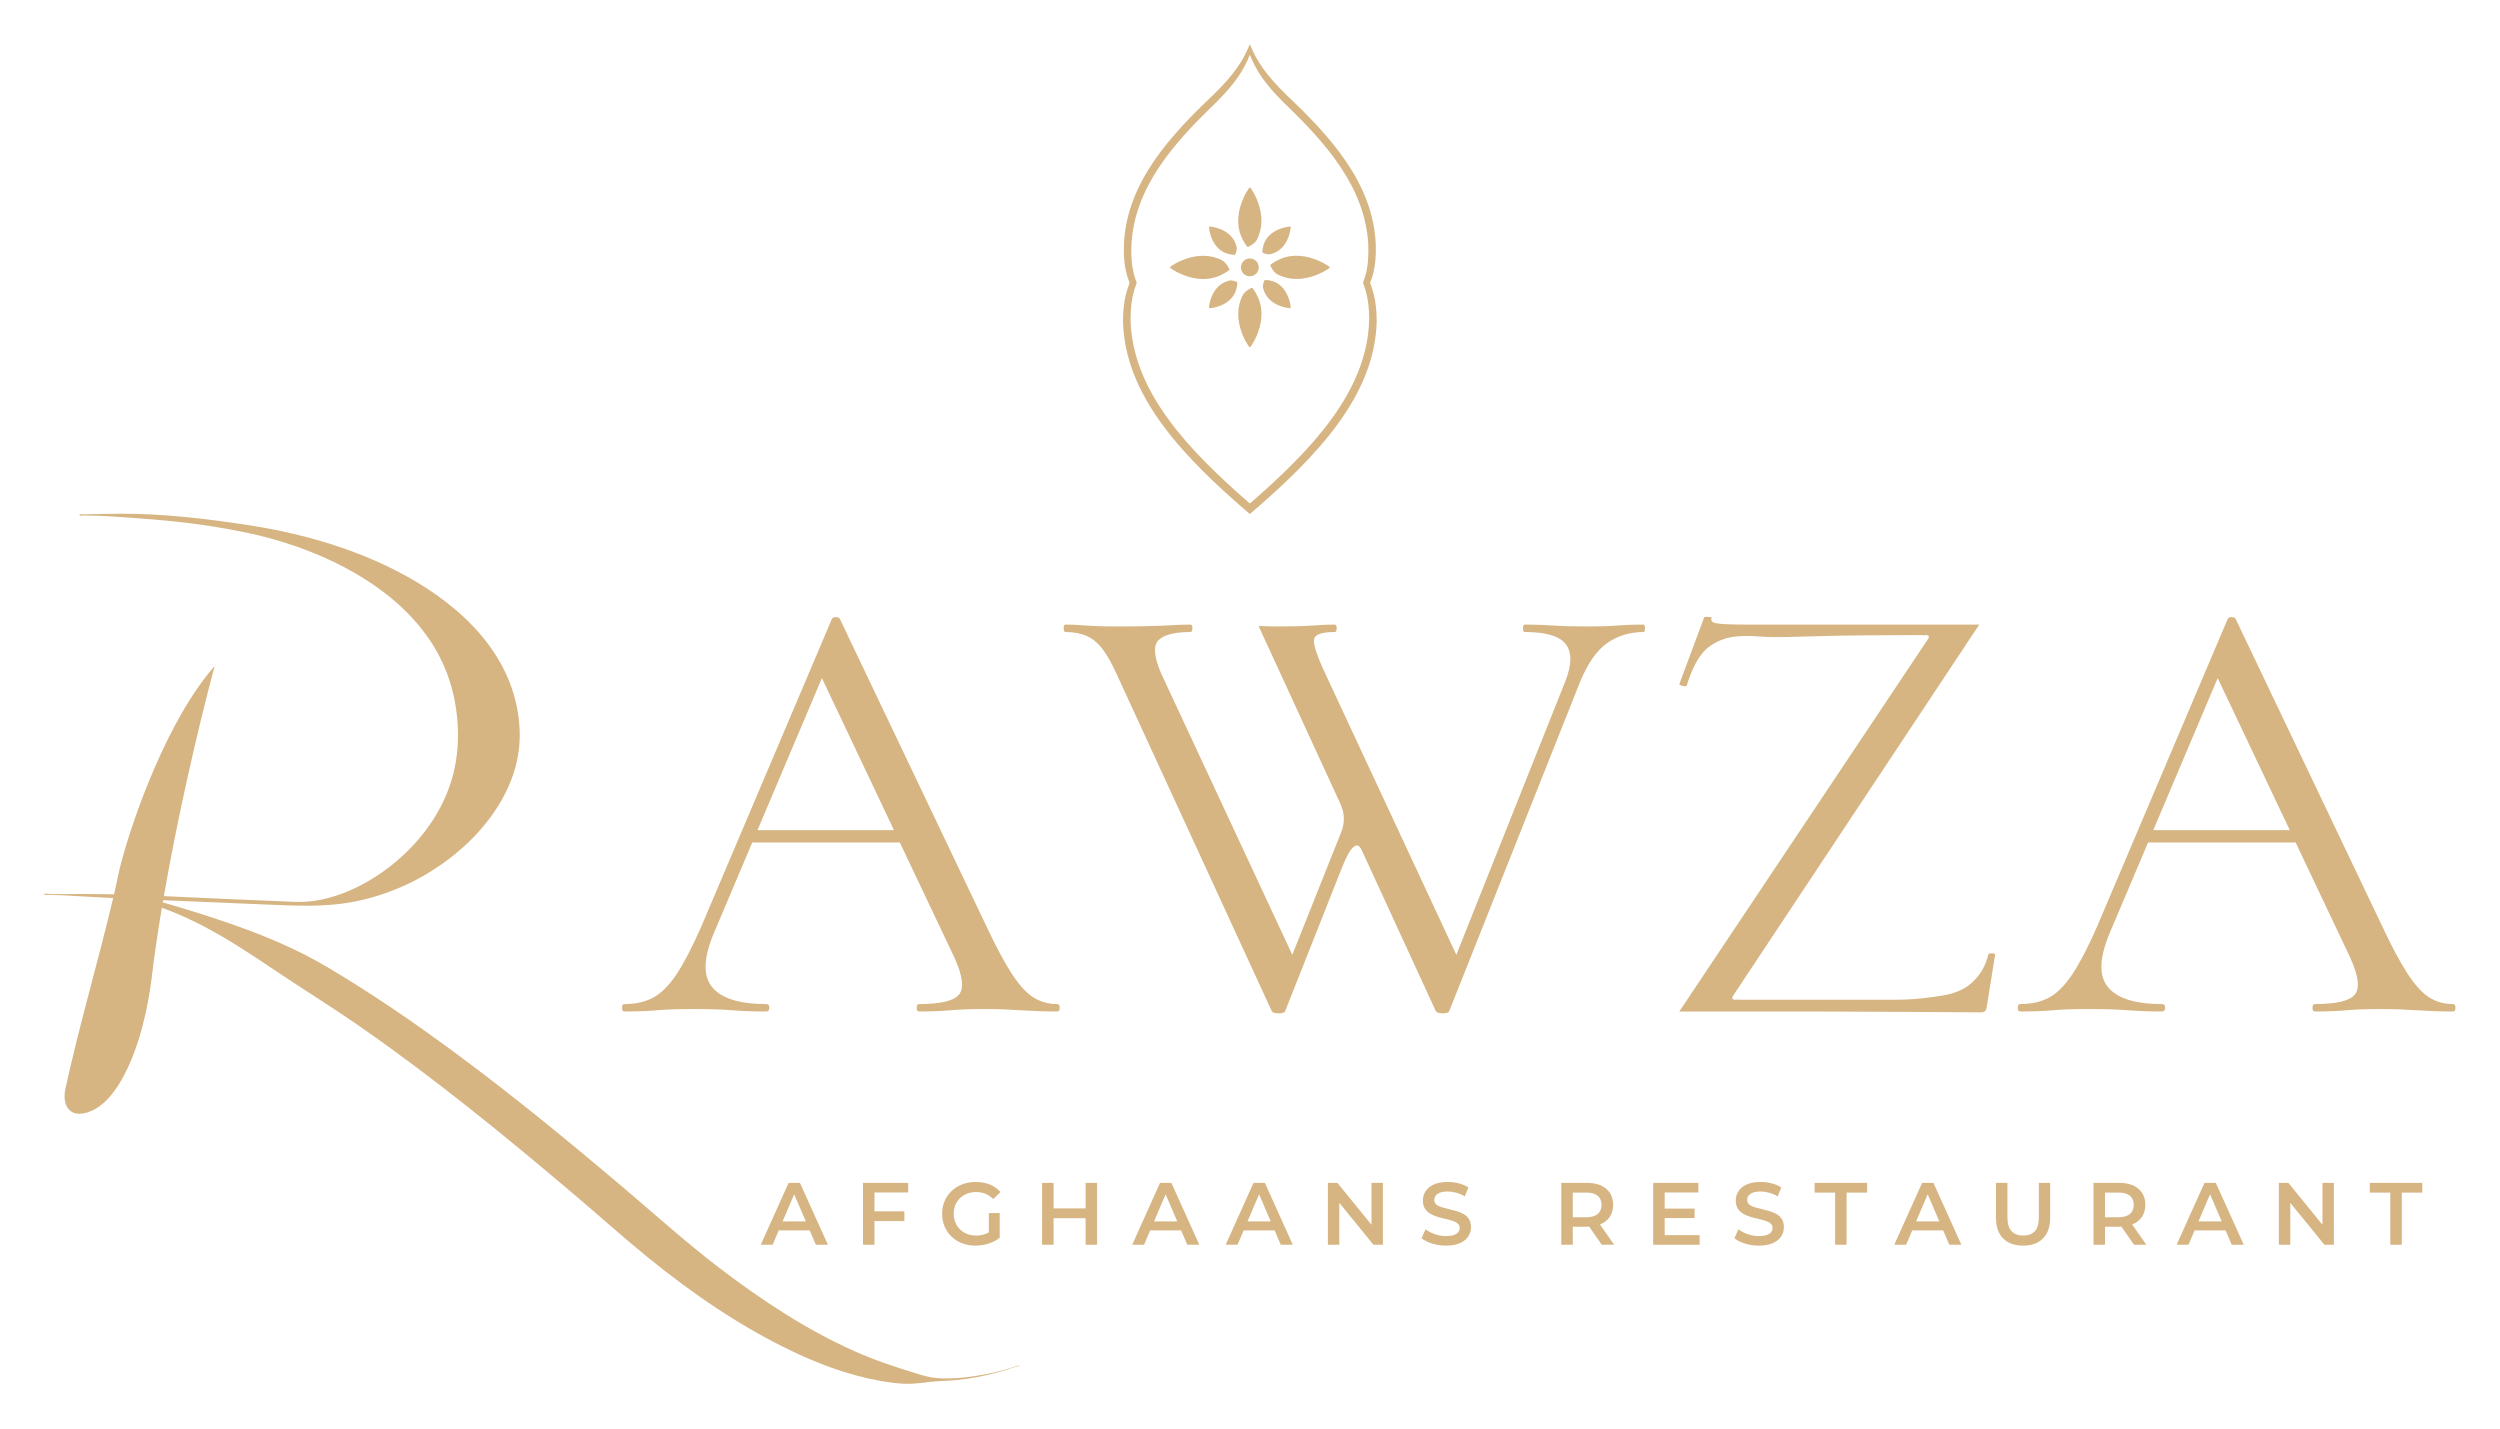
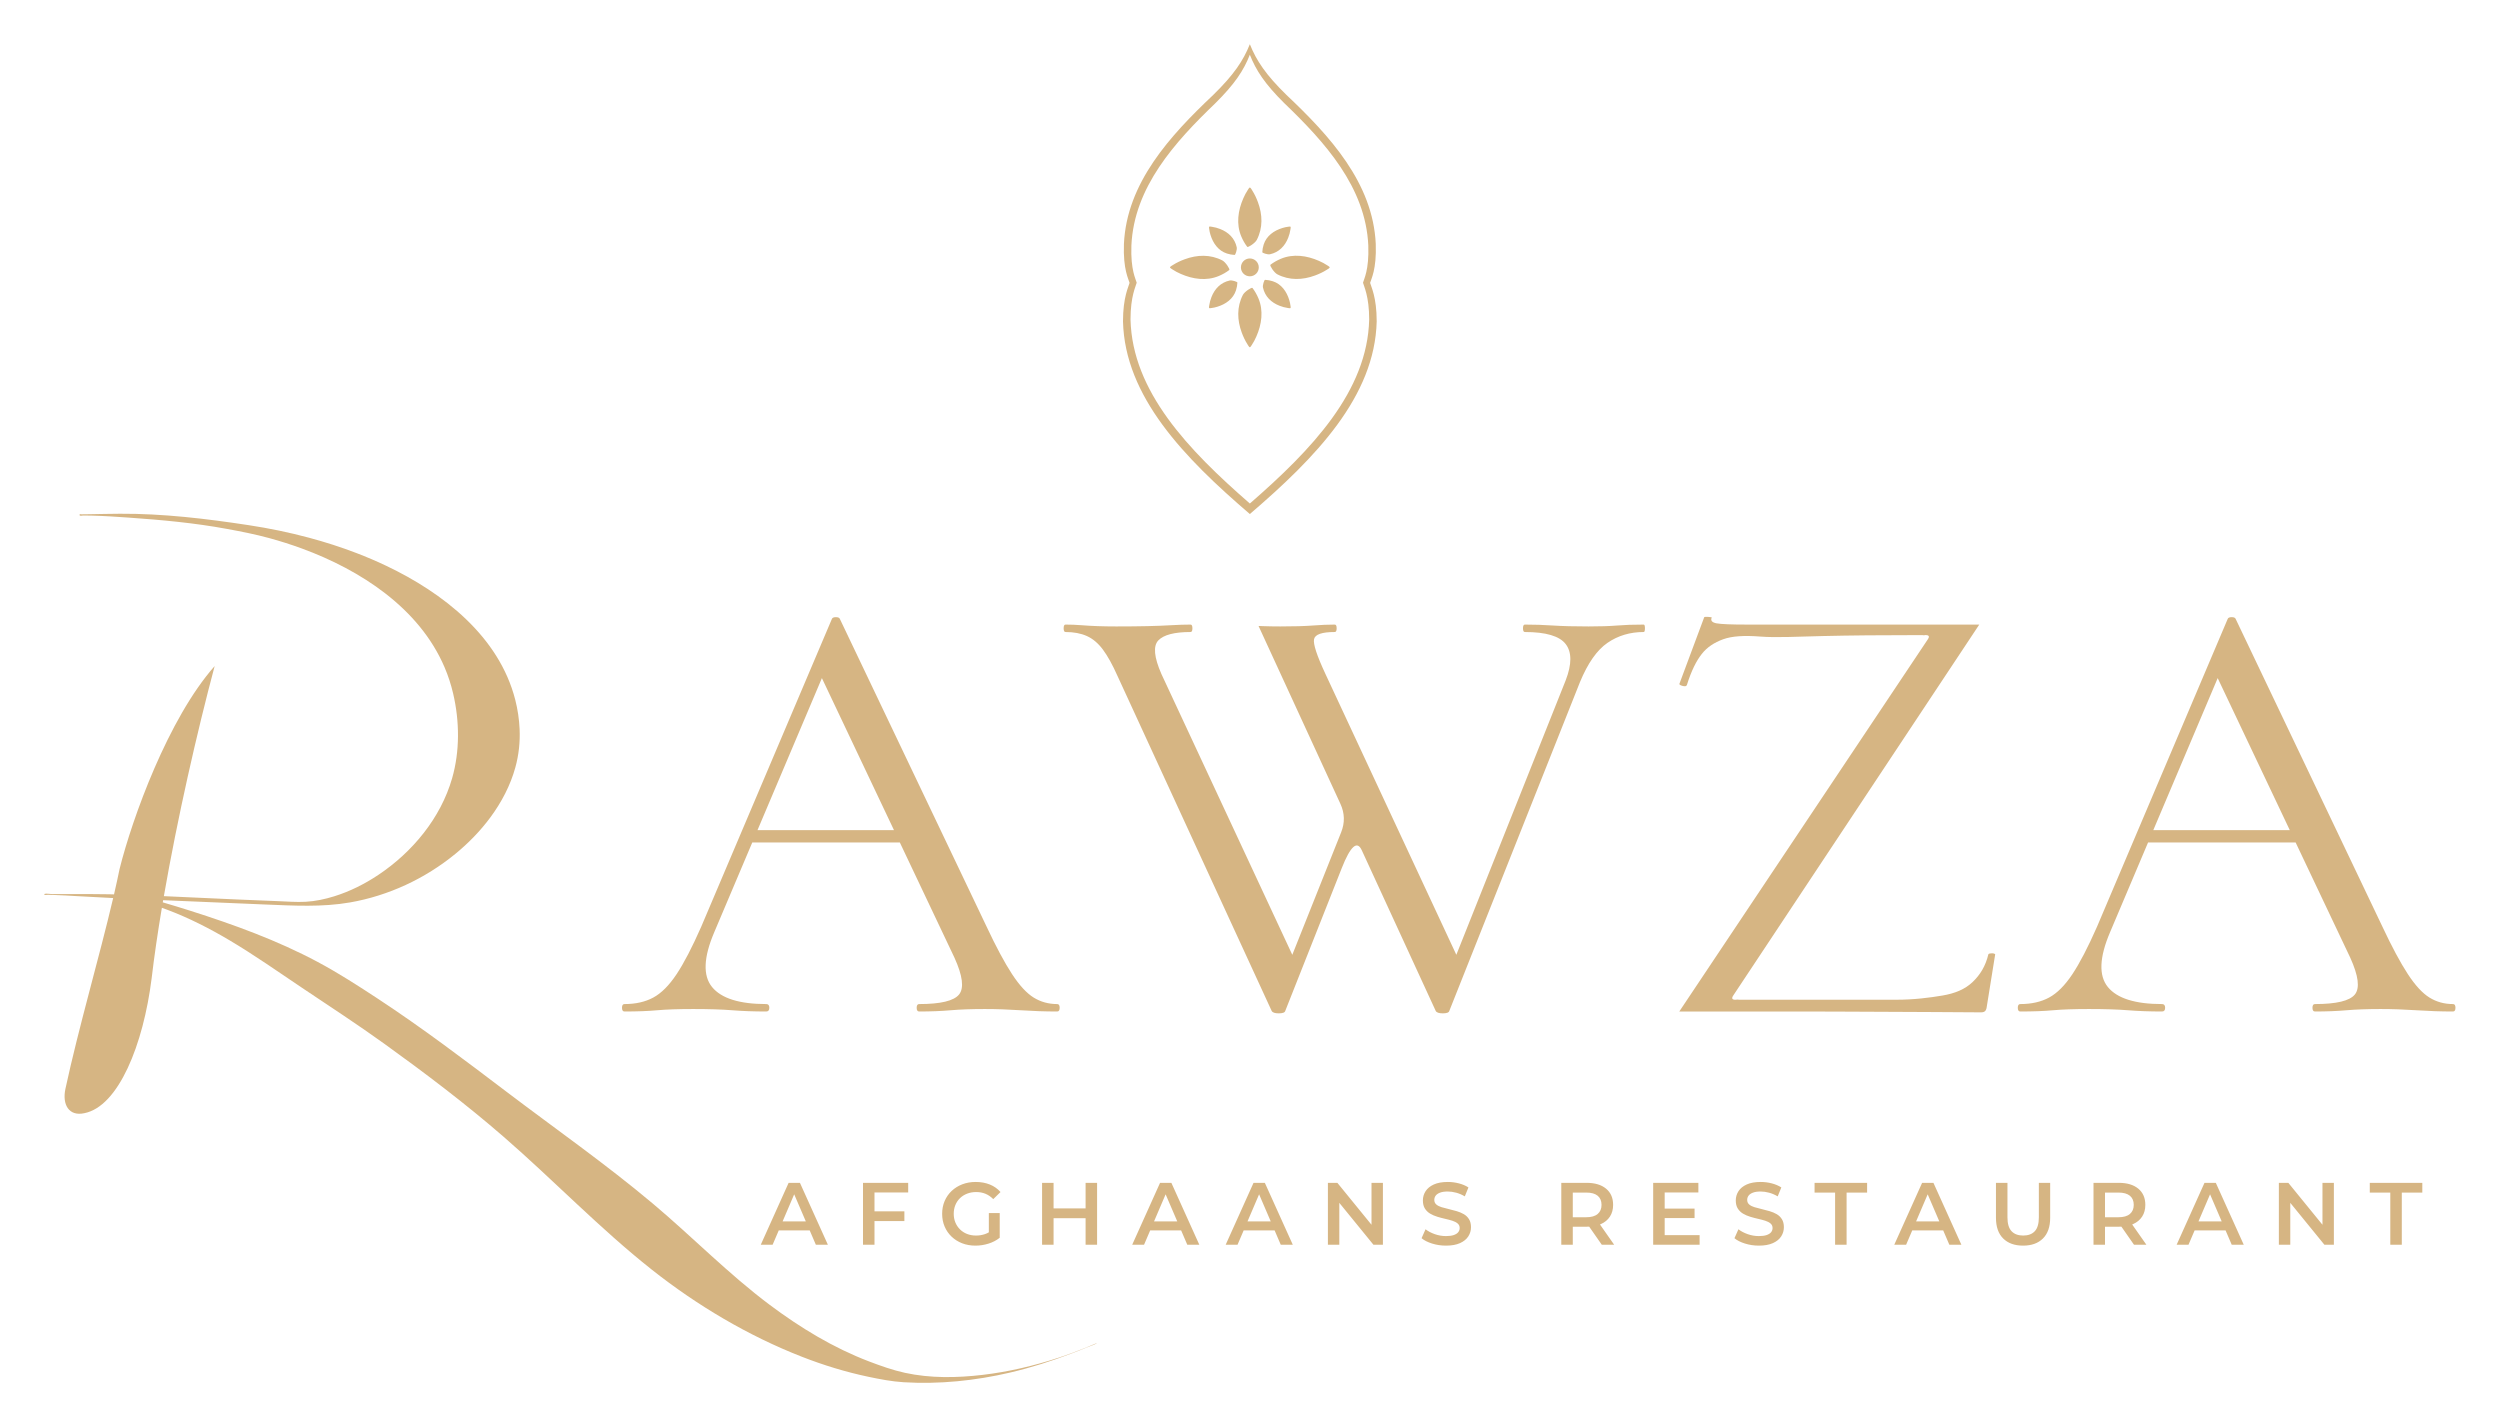
- <svg xmlns="http://www.w3.org/2000/svg" version="1.1" viewBox="0 0 4523 2584" width="1130.75px" height="646px">
+ <svg xmlns="http://www.w3.org/2000/svg" version="1.1" viewBox="0 0 4523 2582" width="1130.75px" height="645.5px">
  <g id="SYMBOL">
    <path id="FRAME" fill="#D6B583" fill-rule="nonzero" d="M2261.22,80c11.9,29.75 28.9,55.25 66.3,91.8c78.2,73.95 156.4,158.95 161.5,269.45c1.7,46.75 -8.5,63.75 -10.2,70.55c1.7,6.8 11.9,25.5 11.9,69.7c-3.4,136 -110.5,246.5 -229.5,348.5c-119,-102 -226.1,-212.5 -229.5,-348.5c0,-44.2 10.2,-62.9 11.9,-69.7c-1.7,-6.8 -11.9,-23.8 -10.2,-70.55c5.1,-110.5 83.3,-195.5 161.5,-269.45c37.4,-36.55 54.4,-62.05 66.3,-91.8zM2323.59,186.73c-35.18,-34.91 -51.18,-59.27 -62.37,-87.69c-11.19,28.42 -27.19,52.77 -62.37,87.69c-73.57,70.64 -147.13,151.83 -151.93,257.38c-1.6,44.66 8,60.89 9.6,67.39c-1.6,6.5 -11.19,24.36 -11.19,66.58c3.2,129.91 103.95,235.46 215.9,332.89c111.95,-97.43 212.7,-202.98 215.9,-332.89c0,-42.22 -9.6,-60.08 -11.19,-66.58c1.6,-6.5 11.19,-22.73 9.6,-67.39c-4.8,-105.55 -78.36,-186.74 -151.93,-257.38z" />
    <path id="ROSETTE" fill="#D6B583" fill-rule="nonzero" d="M2256.51,446.58c-4.41,-5.74 -8.01,-12.2 -10.82,-18.87c-9.47,-22.45 -5.88,-47.13 3.73,-68.94c2.34,-5.3 4.98,-10.56 8.25,-15.36c0.56,-0.82 2.45,-4.17 3.55,-4.17c1.4,0 3.79,4.5 4.47,5.56c4.17,6.55 7.48,13.71 10.17,20.98c8.37,22.64 9.19,46.45 -2.07,68.23c-3.08,5.95 -16.02,14.21 -17.28,12.56zM2283.73,456.18c0.21,-4.69 1.13,-9.4 2.56,-13.87c5.02,-15.64 18.6,-25.15 33.81,-29.79c3.55,-1.08 7.2,-1.97 10.89,-2.36c0.76,-0.08 3.21,-0.56 3.79,0.02c0.75,0.75 0.02,3.96 -0.11,4.91c-0.7,5.11 -2.15,10.15 -4.02,14.95c-5.92,15.19 -16.79,26.41 -32.99,29.97c-4.21,0.93 -14.01,-2.3 -13.94,-3.84zM2298.39,479.04c5.74,-4.41 12.2,-8.01 18.87,-10.82c22.45,-9.47 47.13,-5.88 68.94,3.73c5.3,2.34 10.56,4.98 15.36,8.25c0.82,0.56 4.17,2.45 4.17,3.55c0,1.4 -4.5,3.79 -5.56,4.47c-6.55,4.17 -13.71,7.48 -20.98,10.17c-22.64,8.37 -46.45,9.19 -68.23,-2.07c-5.95,-3.08 -14.21,-16.02 -12.56,-17.28zM2288.79,506.26c4.69,0.21 9.4,1.13 13.87,2.56c15.64,5.02 25.15,18.6 29.79,33.81c1.08,3.55 1.97,7.2 2.36,10.89c0.08,0.76 0.56,3.21 -0.02,3.79c-0.75,0.75 -3.96,0.02 -4.91,-0.11c-5.11,-0.7 -10.15,-2.15 -14.95,-4.02c-15.19,-5.92 -26.41,-16.79 -29.97,-32.99c-0.93,-4.21 2.3,-14.01 3.84,-13.94zM2265.93,520.92c4.41,5.74 8.01,12.2 10.82,18.87c9.47,22.45 5.88,47.13 -3.73,68.94c-2.34,5.3 -4.98,10.56 -8.25,15.36c-0.56,0.82 -2.45,4.17 -3.55,4.17c-1.4,0 -3.79,-4.5 -4.47,-5.56c-4.17,-6.55 -7.48,-13.71 -10.17,-20.98c-8.37,-22.64 -9.19,-46.45 2.07,-68.23c3.08,-5.95 16.02,-14.21 17.28,-12.56zM2238.71,511.32c-0.21,4.69 -1.13,9.4 -2.56,13.87c-5.02,15.64 -18.6,25.15 -33.81,29.79c-3.55,1.08 -7.2,1.97 -10.89,2.36c-0.76,0.08 -3.21,0.56 -3.79,-0.02c-0.75,-0.75 -0.02,-3.96 0.11,-4.91c0.7,-5.11 2.15,-10.15 4.02,-14.95c5.92,-15.19 16.79,-26.41 32.99,-29.97c4.21,-0.93 14.01,2.3 13.94,3.84zM2224.06,488.46c-5.74,4.41 -12.2,8.01 -18.87,10.82c-22.45,9.47 -47.13,5.88 -68.94,-3.73c-5.3,-2.34 -10.56,-4.98 -15.36,-8.25c-0.82,-0.56 -4.17,-2.45 -4.17,-3.55c0,-1.4 4.5,-3.79 5.56,-4.47c6.55,-4.17 13.71,-7.48 20.98,-10.17c22.64,-8.37 46.45,-9.19 68.23,2.07c5.95,3.08 14.21,16.02 12.56,17.28zM2233.65,461.24c-4.69,-0.21 -9.4,-1.13 -13.87,-2.56c-15.64,-5.02 -25.15,-18.6 -29.79,-33.81c-1.08,-3.55 -1.97,-7.2 -2.36,-10.89c-0.08,-0.76 -0.56,-3.21 0.02,-3.79c0.75,-0.75 3.96,-0.02 4.91,0.11c5.11,0.7 10.15,2.15 14.95,4.02c15.19,5.92 26.41,16.79 29.97,32.99c0.93,4.21 -2.3,14.01 -3.84,13.94zM2245.07,483.75c0,-8.92 7.23,-16.15 16.15,-16.15c8.92,0 16.15,7.23 16.15,16.15c0,8.92 -7.23,16.15 -16.15,16.15c-8.92,0 -16.15,-7.23 -16.15,-16.15z" />
  </g>
  <g id="WORDMARK">
-     <path id="LETTER_R" fill="#D6B583" fill-rule="nonzero" d="M150.63,932.61c-2.1,0 -4.55,1.17 -6.3,0.02c-0.58,-0.39 -0.58,-1.71 0,-2.1c0.87,-0.59 2.1,-0.02 3.15,-0.03c4.21,-0.04 8.41,-0.1 12.62,-0.16c18.95,-0.29 37.89,-0.78 56.84,-0.88c78.2,-0.42 155.82,8.92 232.98,20.66c36.78,5.6 73.29,13.09 109.23,22.74c29.02,7.79 57.67,16.97 85.72,27.72c18.25,6.99 36.24,14.65 53.88,23.05c102.49,48.75 204.21,127.56 233.49,242.6c4.38,17.2 7,34.86 7.82,52.59c1.08,23.5 -1.42,46.89 -7.67,69.58c-9,32.67 -25.04,63.11 -45.12,90.3c-18.27,24.73 -39.94,46.91 -63.73,66.36c-54.54,44.61 -120.62,75.44 -190.08,87.59c-50.7,8.87 -101.94,5.85 -153.07,3.8c-60.92,-2.44 -121.82,-5.17 -182.74,-7.72c-0.82,-0.03 -1.64,-0.07 -2.47,-0.1c-0.22,1.3 -0.45,2.6 -0.67,3.89c14.78,4.31 29.53,8.68 44.24,13.22c72.28,22.31 144.65,46.88 212.19,81.28c29.56,15.05 57.92,32.44 86.04,49.98c44.73,27.91 88.46,57.38 131.45,87.89c123.32,87.52 240.65,183.23 356,280.91c58.74,49.74 115.82,101.38 177.03,148.11c76.01,58.03 156.78,111.45 244.29,150.58c36.53,16.34 74.25,28.84 112.47,40.53c12.34,3.77 25.86,7.55 38.79,8.38c29.05,1.86 59.68,-1.98 88.15,-7.5c13.04,-2.52 25.95,-5.7 38.67,-9.51c4.9,-1.47 9.76,-3.03 14.6,-4.69c0.97,-0.33 1.93,-0.67 2.9,-1.01c0.98,-0.35 3.99,-0.92 3.11,-0.36c-2.32,1.47 -6.09,2.16 -8.69,3.05c-7.75,2.65 -15.56,5.12 -23.42,7.4c-26.6,7.72 -53.86,13.23 -81.43,16.03c-11.29,1.15 -22.57,1.31 -33.88,2.07c-20.18,1.35 -39.65,5.45 -60.04,4.64c-23.15,-0.92 -46.41,-5.09 -68.95,-10.28c-46.26,-10.65 -90.9,-27.69 -133.72,-48.04c-93.92,-44.63 -181.73,-104.79 -262.26,-170.33c-45.21,-36.8 -88.65,-75.88 -133.11,-113.59c-124.7,-105.75 -251.62,-209.41 -385.88,-302.87c-42.32,-29.46 -85.94,-56.79 -128.97,-85.17c-41.46,-27.35 -82.27,-55.77 -125.28,-80.67c-31.7,-18.35 -64.57,-34.74 -98.89,-47.6c-2.35,-0.88 -4.71,-1.74 -7.08,-2.58c-7.5,44.75 -13.83,87.82 -18.51,127.6c-15,120 -60,232 -122,244c-28,6 -40,-16 -34,-44c23.97,-111.31 61.14,-237.28 86.4,-345.27c-21.52,-1.01 -43.04,-2.13 -64.56,-3.43c-13.64,-0.83 -27.29,-1.59 -40.94,-2.09c-4.2,-0.15 -8.4,-0.28 -12.61,-0.38c-2.1,-0.05 -4.4,0.76 -6.3,-0.13c-0.42,-0.2 -0.4,-1.22 0.03,-1.4c2.87,-1.22 9.44,0.13 12.61,0.15c8.41,0.07 16.82,0.09 25.24,0.09c26.3,-0.02 52.59,-0.27 78.89,0.33c3.07,0.07 6.13,0.14 9.2,0.22c3.65,-15.8 7.03,-31.2 10.06,-46.09c23,-92 88,-272 172,-367c-32.09,120.35 -67.38,275.28 -91.89,416.29c44.61,1.93 89.22,4.2 133.81,6.08c24.15,1.02 48.3,2.02 72.46,2.95c16.66,0.64 33.53,2.07 50.19,1.15c17.57,-0.96 35,-4.69 51.77,-9.91c28.28,-8.81 55.06,-22.25 79.67,-38.66c61.72,-41.16 112.87,-102.81 133.58,-174.79c14.18,-49.3 13.55,-103.42 1.93,-153.18c-3.84,-16.47 -9.1,-32.61 -15.77,-48.16c-45.97,-107.1 -152.08,-175.51 -257.76,-214.37c-19.52,-7.18 -39.37,-13.47 -59.43,-18.95c-25.28,-6.91 -50.8,-11.88 -76.55,-16.62c-58.97,-10.87 -118.12,-16.24 -177.87,-20.43c-22,-1.54 -44.02,-3.04 -66.07,-3.57c-5.25,-0.13 -10.51,-0.2 -15.76,-0.22z" />
+     <path id="LETTER_R" fill="#D6B583" fill-rule="nonzero" d="M150.63,932.61c-2.1,0 -4.55,1.17 -6.3,0.02c-0.58,-0.39 -0.58,-1.71 0,-2.1c0.87,-0.59 2.1,-0.02 3.15,-0.03c4.21,-0.04 8.41,-0.1 12.62,-0.16c18.95,-0.29 37.89,-0.78 56.84,-0.88c78.2,-0.42 155.82,8.92 232.98,20.66c36.78,5.6 73.29,13.09 109.23,22.74c29.02,7.79 57.67,16.97 85.72,27.72c18.25,6.99 36.24,14.65 53.88,23.05c102.49,48.75 204.21,127.56 233.49,242.6c4.38,17.2 7,34.86 7.82,52.59c1.08,23.5 -1.42,46.89 -7.67,69.58c-9,32.67 -25.04,63.11 -45.12,90.3c-18.27,24.73 -39.94,46.91 -63.73,66.36c-54.54,44.61 -120.62,75.44 -190.08,87.59c-50.7,8.87 -101.94,5.85 -153.07,3.8c-60.92,-2.44 -121.82,-5.17 -182.74,-7.72c-0.82,-0.03 -1.64,-0.07 -2.47,-0.1c-0.22,1.31 -0.45,2.61 -0.67,3.91c16.59,4.89 33.13,9.91 49.61,15.15c78.87,25.12 157.56,53.61 230.7,92.7c37.46,20.02 73.34,43.18 108.82,66.49c80.2,52.68 156.49,110.49 232.9,168.44c88.51,67.13 179.68,130.87 264.76,202.41c71.46,60.08 136.56,127.12 211.47,183.15c55.23,41.31 114.78,77.54 179.4,102.18c21.05,8.02 43,15.85 65.04,20.65c46.07,10.03 93.91,9.19 140.5,3.72c47.11,-5.53 93.52,-16.49 138.52,-31.41c15.74,-5.22 31.27,-10.98 46.63,-17.21c5.12,-2.08 10.22,-4.2 15.31,-6.36c1.02,-0.43 2.03,-0.87 3.05,-1.3c1.02,-0.44 4.16,-1.5 3.2,-0.94c-4.64,2.7 -10.3,4.41 -15.27,6.46c-10.22,4.22 -20.52,8.22 -30.85,12.15c-36.19,13.78 -73.16,25.57 -110.87,34.43c-62.6,14.71 -128.4,21.44 -192.7,17.48c-21.38,-1.32 -42.83,-5.47 -63.75,-9.88c-41.15,-8.68 -81.47,-21.07 -120.62,-36.38c-96.96,-37.91 -189.22,-92.69 -270.84,-157.19c-94.37,-74.57 -177.74,-161.95 -268.47,-240.71c-68.68,-59.62 -141.56,-114.75 -215.32,-167.9c-48.79,-35.16 -99.09,-67.86 -149.02,-101.34c-43.65,-29.27 -86.65,-59.58 -131.88,-86.4c-35.92,-21.29 -73.24,-40.32 -112.36,-55.03c-3.19,-1.2 -6.4,-2.37 -9.62,-3.5c-7.51,44.76 -13.83,87.84 -18.51,127.63c-15,120 -60,232 -122,244c-28,6 -40,-16 -34,-44c23.97,-111.31 61.14,-237.28 86.4,-345.27c-21.52,-1.01 -43.04,-2.13 -64.56,-3.43c-13.64,-0.83 -27.29,-1.59 -40.94,-2.09c-4.2,-0.15 -8.4,-0.28 -12.61,-0.38c-2.1,-0.05 -4.4,0.76 -6.3,-0.13c-0.42,-0.2 -0.4,-1.22 0.03,-1.4c2.87,-1.22 9.44,0.13 12.61,0.15c8.41,0.07 16.82,0.09 25.24,0.09c26.3,-0.02 52.59,-0.27 78.89,0.33c3.07,0.07 6.13,0.14 9.2,0.22c3.65,-15.8 7.03,-31.2 10.06,-46.09c23,-92 88,-272 172,-367c-32.09,120.35 -67.38,275.28 -91.89,416.29c44.61,1.93 89.22,4.2 133.81,6.08c24.15,1.02 48.3,2.02 72.46,2.95c16.66,0.64 33.53,2.07 50.19,1.15c17.57,-0.96 35,-4.69 51.77,-9.91c28.28,-8.81 55.06,-22.25 79.67,-38.66c61.72,-41.16 112.87,-102.81 133.58,-174.79c14.18,-49.3 13.55,-103.42 1.93,-153.18c-3.84,-16.47 -9.1,-32.61 -15.77,-48.16c-45.97,-107.1 -152.08,-175.51 -257.76,-214.37c-19.52,-7.18 -39.37,-13.47 -59.43,-18.95c-25.28,-6.91 -50.8,-11.88 -76.55,-16.62c-58.97,-10.87 -118.12,-16.24 -177.87,-20.43c-22,-1.54 -44.02,-3.04 -66.07,-3.57c-5.25,-0.13 -10.51,-0.2 -15.76,-0.22z" />
    <path id="LETTER_A_1" fill="#D6B583" fill-rule="nonzero" d="M1627.99,1524.24h-267l-68.79,162.4c-19.41,45.55 -20.72,78.59 -3.92,99.12c16.8,20.53 49.47,30.8 98,30.8c3.73,0 5.6,2.24 5.6,6.72c0,4.48 -1.87,6.72 -5.6,6.72c-22.4,0 -42.93,-0.75 -61.6,-2.24c-18.67,-1.49 -42.19,-2.24 -70.56,-2.24c-26.88,0 -48.53,0.75 -64.96,2.24c-16.43,1.49 -36.21,2.24 -59.36,2.24c-2.99,0 -4.48,-2.24 -4.48,-6.72c0,-4.48 1.49,-6.72 4.48,-6.72c20.16,0 37.52,-3.92 52.08,-11.76c14.56,-7.84 28.56,-21.84 42,-42c13.44,-20.16 28.37,-48.91 44.8,-86.24l236.32,-556.64c0.75,-2.24 3.17,-3.36 7.28,-3.36c4.11,0 6.53,1.12 7.28,3.36l265.44,556.64c17.17,36.59 32.48,65.15 45.92,85.68c13.44,20.53 26.51,34.72 39.2,42.56c12.69,7.84 26.88,11.76 42.56,11.76c2.99,0 4.48,2.24 4.48,6.72c0,4.48 -1.49,6.72 -4.48,6.72c-21.65,0 -43.68,-0.75 -66.08,-2.24c-22.4,-1.49 -44.05,-2.24 -64.96,-2.24c-23.89,0 -44.43,0.75 -61.6,2.24c-17.17,1.49 -36.21,2.24 -57.12,2.24c-2.99,0 -4.48,-2.24 -4.48,-6.72c0,-4.48 1.49,-6.72 4.48,-6.72c38.83,0 62.91,-5.79 72.24,-17.36c9.33,-11.57 6.53,-33.79 -8.4,-66.64zM1370.48,1501.84h246.89l-130.4,-275.02z" />
    <path id="LETTER_W" fill="#D6B583" fill-rule="nonzero" d="M2427.58,1570.43l-102.27,258.45c-0.75,2.99 -4.67,4.48 -11.76,4.48c-7.09,0 -11.39,-1.49 -12.88,-4.48l-278.88,-605.92c-8.96,-20.16 -17.73,-36.03 -26.32,-47.6c-8.59,-11.57 -18.29,-19.79 -29.12,-24.64c-10.83,-4.85 -23.71,-7.28 -38.64,-7.28c-2.24,0 -3.36,-2.24 -3.36,-6.72c0,-4.48 1.12,-6.72 3.36,-6.72c9.71,0 19.23,0.37 28.56,1.12c9.33,0.75 19.23,1.31 29.68,1.68c10.45,0.37 21.65,0.56 33.6,0.56c21.65,0 40.51,-0.19 56.56,-0.56c16.05,-0.37 30.43,-0.93 43.12,-1.68c12.69,-0.75 24.27,-1.12 34.72,-1.12c2.24,0 3.36,2.24 3.36,6.72c0,4.48 -1.12,6.72 -3.36,6.72c-29.12,0 -48.53,5.04 -58.24,15.12c-9.71,10.08 -7.84,30.43 5.6,61.04l236.71,507.84l88.4,-221.67c6.91,-17.34 6.47,-34.49 -1.34,-51.44l-106.49,-231.36c-1.14,-2.55 -2.29,-5.04 -3.43,-7.46l-38.21,-83.02c2.47,0.12 4.96,0.22 7.48,0.31c10.08,0.37 20.72,0.56 31.92,0.56c24.64,0 44.24,-0.56 58.8,-1.68c14.56,-1.12 27.81,-1.68 39.76,-1.68c2.24,0 3.36,2.24 3.36,6.72c0,4.48 -1.12,6.72 -3.36,6.72c-23.15,0 -35.65,4.29 -37.52,12.88c-1.87,8.59 5.04,29.68 20.72,63.28l236.69,507.81l197.87,-496.61c11.2,-29.12 11.2,-50.96 0,-65.52c-11.2,-14.56 -35.84,-21.84 -73.92,-21.84c-2.24,0 -3.36,-2.24 -3.36,-6.72c0,-4.48 1.12,-6.72 3.36,-6.72c17.17,0 34.16,0.56 50.96,1.68c16.8,1.12 38.27,1.68 64.4,1.68c20.91,0 38.08,-0.56 51.52,-1.68c13.44,-1.12 29.49,-1.68 48.16,-1.68c1.49,0 2.24,2.24 2.24,6.72c0,4.48 -0.75,6.72 -2.24,6.72c-24.64,0 -46.48,6.53 -65.52,19.6c-19.04,13.07 -35.65,36.77 -49.84,71.12l-236.32,594.72c-0.75,2.99 -4.67,4.48 -11.76,4.48c-7.09,0 -11.39,-1.49 -12.88,-4.48l-133.8,-290.71c-8.36,-18.17 -20.39,-7.42 -36.09,32.26z" />
    <path id="LETTER_Z" fill="#D6B583" fill-rule="nonzero" d="M3481.6,1149.48c-1.5,-0.3 -3.6,-0.44 -6.29,-0.44c-70.93,0 -129.92,0.56 -176.96,1.68c-47.04,1.12 -84.93,3.19 -113.68,0.95c-28.75,-2.24 -51.15,-0.95 -67.2,4.91c-16.05,5.86 -28.93,14.24 -38.64,26.6c-9.71,12.36 -18.67,29.85 -26.88,56c-0.75,2.38 -3.36,2.99 -7.84,1.79c-3.84,-1.03 -5.76,-2.19 -5.76,-3.49c0,-0.22 0.05,-0.44 0.16,-0.66l44.8,-120.25c0.75,-0.6 3.36,-0.75 7.84,-0.45c4.48,0.3 6.35,0.75 5.6,1.34c-2.24,5.38 0.75,8.81 8.96,10.3c8.21,1.49 26.51,2.24 54.88,2.24c44.8,0 99.68,0 164.64,0c47.63,0 104.09,0 169.38,0h86.28l-445.21,671.26c-3.32,5 -1.97,7.5 4.03,7.5h2l0.32,-0.48c1.5,0.29 3.58,0.44 6.25,0.44c61.23,0 116.11,0 164.64,0c48.53,0 87.73,0 117.6,0c32.85,0 60.67,-3.74 83.44,-7.54c22.77,-3.8 41.07,-11.29 54.88,-24.49c13.81,-13.2 23.33,-28.62 28.56,-50.32c0.75,-1.08 2.99,-1.68 6.72,-1.68c3.73,0 5.6,1.68 5.6,1.68l-15.68,97.54c0,0 -0.75,3.17 -2.24,4.95c-1.49,1.78 -4.11,2.67 -7.84,2.67c-55.25,-0.51 -113.68,-0.59 -175.28,-0.96c-61.6,-0.37 -123.2,-0.56 -184.8,-0.56c-32.88,0 -64.97,0 -96.26,0h-89.26v-0.29l449.58,-673.23c3.33,-4.99 2,-7.48 -4,-7.48h-2.01z" />
    <path id="LETTER_A_2" fill="#D6B583" fill-rule="nonzero" d="M4153.27,1524.24h-267l-68.79,162.4c-19.41,45.55 -20.72,78.59 -3.92,99.12c16.8,20.53 49.47,30.8 98,30.8c3.73,0 5.6,2.24 5.6,6.72c0,4.48 -1.87,6.72 -5.6,6.72c-22.4,0 -42.93,-0.75 -61.6,-2.24c-18.67,-1.49 -42.19,-2.24 -70.56,-2.24c-26.88,0 -48.53,0.75 -64.96,2.24c-16.43,1.49 -36.21,2.24 -59.36,2.24c-2.99,0 -4.48,-2.24 -4.48,-6.72c0,-4.48 1.49,-6.72 4.48,-6.72c20.16,0 37.52,-3.92 52.08,-11.76c14.56,-7.84 28.56,-21.84 42,-42c13.44,-20.16 28.37,-48.91 44.8,-86.24l236.32,-556.64c0.75,-2.24 3.17,-3.36 7.28,-3.36c4.11,0 6.53,1.12 7.28,3.36l265.44,556.64c17.17,36.59 32.48,65.15 45.92,85.68c13.44,20.53 26.51,34.72 39.2,42.56c12.69,7.84 26.88,11.76 42.56,11.76c2.99,0 4.48,2.24 4.48,6.72c0,4.48 -1.49,6.72 -4.48,6.72c-21.65,0 -43.68,-0.75 -66.08,-2.24c-22.4,-1.49 -44.05,-2.24 -64.96,-2.24c-23.89,0 -44.43,0.75 -61.6,2.24c-17.17,1.49 -36.21,2.24 -57.12,2.24c-2.99,0 -4.48,-2.24 -4.48,-6.72c0,-4.48 1.49,-6.72 4.48,-6.72c38.83,0 62.91,-5.79 72.24,-17.36c9.33,-11.57 6.53,-33.79 -8.4,-66.64zM3895.76,1501.84h246.89l-130.4,-275.02z" />
  </g>
  <g id="DESCRIPTOR">
    <path id="DESCRIPTOR" fill="#D6B583" fill-rule="nonzero" d="M1397.81,2252h-21.44l50.4,-112h20.48l50.56,112h-21.76l-11.13,-25.92h-56.02zM1457.9,2209.76l-21.05,-49.02l-20.97,49.02zM1582.13,2252h-20.8v-112h81.76v17.44h-60.96v34.08h54.08v17.6h-54.08zM1764.85,2253.6c-8.75,0 -16.77,-1.41 -24.08,-4.24c-7.31,-2.83 -13.68,-6.83 -19.12,-12c-5.44,-5.17 -9.65,-11.28 -12.64,-18.32c-2.99,-7.04 -4.48,-14.72 -4.48,-23.04c0,-8.32 1.49,-16 4.48,-23.04c2.99,-7.04 7.23,-13.15 12.72,-18.32c5.49,-5.17 11.92,-9.17 19.28,-12c7.36,-2.83 15.41,-4.24 24.16,-4.24c9.49,0 18.05,1.55 25.68,4.64c7.63,3.09 14.05,7.63 19.28,13.6l-13.12,12.8c-4.37,-4.37 -9.09,-7.6 -14.16,-9.68c-5.07,-2.08 -10.64,-3.12 -16.72,-3.12c-5.87,0 -11.31,0.96 -16.32,2.88c-5.01,1.92 -9.33,4.64 -12.96,8.16c-3.63,3.52 -6.43,7.68 -8.4,12.48c-1.97,4.8 -2.96,10.08 -2.96,15.84c0,5.65 0.99,10.88 2.96,15.68c1.97,4.8 4.77,8.99 8.4,12.56c3.63,3.57 7.89,6.32 12.8,8.24c4.91,1.92 10.35,2.88 16.32,2.88c5.55,0 10.91,-0.88 16.08,-2.64c2.37,-0.81 4.69,-1.86 6.96,-3.18v-34.82h19.68v44.64c-5.87,4.69 -12.67,8.24 -20.4,10.64c-7.73,2.4 -15.55,3.6 -23.44,3.6zM1984.85,2252h-20.8v-48h-57.92v48h-20.8v-112h20.8v46.24h57.92v-46.24h20.8zM2069.81,2252h-21.44l50.4,-112h20.48l50.56,112h-21.76l-11.13,-25.92h-56.02zM2129.9,2209.76l-21.05,-49.02l-20.97,49.02zM2238.93,2252h-21.44l50.4,-112h20.48l50.56,112h-21.76l-11.13,-25.92h-56.02zM2299.02,2209.76l-21.05,-49.02l-20.97,49.02zM2423.09,2252h-20.64v-112h17.12l61.76,75.83v-75.83h20.64v112h-17.12l-61.76,-75.83zM2616.05,2253.6c-8.75,0 -17.12,-1.25 -25.12,-3.76c-8,-2.51 -14.35,-5.73 -19.04,-9.68l7.2,-16.16c4.48,3.52 10.03,6.45 16.64,8.8c6.61,2.35 13.39,3.52 20.32,3.52c5.87,0 10.61,-0.64 14.24,-1.92c3.63,-1.28 6.29,-3.01 8,-5.2c1.71,-2.19 2.56,-4.67 2.56,-7.44c0,-3.41 -1.23,-6.16 -3.68,-8.24c-2.45,-2.08 -5.63,-3.73 -9.52,-4.96c-3.89,-1.23 -8.21,-2.37 -12.96,-3.44c-4.75,-1.07 -9.49,-2.32 -14.24,-3.76c-4.75,-1.44 -9.07,-3.31 -12.96,-5.6c-3.89,-2.29 -7.07,-5.36 -9.52,-9.2c-2.45,-3.84 -3.68,-8.75 -3.68,-14.72c0,-6.08 1.63,-11.65 4.88,-16.72c3.25,-5.07 8.21,-9.12 14.88,-12.16c6.67,-3.04 15.12,-4.56 25.36,-4.56c6.72,0 13.39,0.85 20,2.56c6.61,1.71 12.37,4.16 17.28,7.36l-6.56,16.16c-5.01,-2.99 -10.19,-5.2 -15.52,-6.64c-5.33,-1.44 -10.45,-2.16 -15.36,-2.16c-5.76,0 -10.43,0.69 -14,2.08c-3.57,1.39 -6.19,3.2 -7.84,5.44c-1.65,2.24 -2.48,4.8 -2.48,7.68c0,3.41 1.2,6.16 3.6,8.24c2.4,2.08 5.55,3.71 9.44,4.88c3.89,1.17 8.24,2.32 13.04,3.44c4.8,1.12 9.57,2.37 14.32,3.76c4.75,1.39 9.07,3.2 12.96,5.44c3.89,2.24 7.04,5.28 9.44,9.12c2.4,3.84 3.6,8.69 3.6,14.56c0,5.97 -1.63,11.49 -4.88,16.56c-3.25,5.07 -8.24,9.12 -14.96,12.16c-6.72,3.04 -15.2,4.56 -25.44,4.56zM2845.49,2252h-20.8v-112h45.92c14.93,0 26.64,3.52 35.12,10.56c8.48,7.04 12.72,16.8 12.72,29.28c0,8.21 -1.92,15.28 -5.76,21.2c-3.84,5.92 -9.31,10.45 -16.4,13.6c-0.53,0.24 -1.07,0.46 -1.62,0.68l25.7,36.68h-22.4l-22.82,-32.75c-1.43,0.07 -2.89,0.11 -4.38,0.11h-25.28zM2845.49,2157.6v44.64h24.32c9.17,0 16.08,-1.97 20.72,-5.92c4.64,-3.95 6.96,-9.44 6.96,-16.48c0,-7.15 -2.32,-12.64 -6.96,-16.48c-4.64,-3.84 -11.55,-5.76 -20.72,-5.76zM3074.93,2252h-84v-112h81.76v17.44h-60.96v29.12h54.08v17.12h-54.08v30.88h63.2zM3182.13,2253.6c-8.75,0 -17.12,-1.25 -25.12,-3.76c-8,-2.51 -14.35,-5.73 -19.04,-9.68l7.2,-16.16c4.48,3.52 10.03,6.45 16.64,8.8c6.61,2.35 13.39,3.52 20.32,3.52c5.87,0 10.61,-0.64 14.24,-1.92c3.63,-1.28 6.29,-3.01 8,-5.2c1.71,-2.19 2.56,-4.67 2.56,-7.44c0,-3.41 -1.23,-6.16 -3.68,-8.24c-2.45,-2.08 -5.63,-3.73 -9.52,-4.96c-3.89,-1.23 -8.21,-2.37 -12.96,-3.44c-4.75,-1.07 -9.49,-2.32 -14.24,-3.76c-4.75,-1.44 -9.07,-3.31 -12.96,-5.6c-3.89,-2.29 -7.07,-5.36 -9.52,-9.2c-2.45,-3.84 -3.68,-8.75 -3.68,-14.72c0,-6.08 1.63,-11.65 4.88,-16.72c3.25,-5.07 8.21,-9.12 14.88,-12.16c6.67,-3.04 15.12,-4.56 25.36,-4.56c6.72,0 13.39,0.85 20,2.56c6.61,1.71 12.37,4.16 17.28,7.36l-6.56,16.16c-5.01,-2.99 -10.19,-5.2 -15.52,-6.64c-5.33,-1.44 -10.45,-2.16 -15.36,-2.16c-5.76,0 -10.43,0.69 -14,2.08c-3.57,1.39 -6.19,3.2 -7.84,5.44c-1.65,2.24 -2.48,4.8 -2.48,7.68c0,3.41 1.2,6.16 3.6,8.24c2.4,2.08 5.55,3.71 9.44,4.88c3.89,1.17 8.24,2.32 13.04,3.44c4.8,1.12 9.57,2.37 14.32,3.76c4.75,1.39 9.07,3.2 12.96,5.44c3.89,2.24 7.04,5.28 9.44,9.12c2.4,3.84 3.6,8.69 3.6,14.56c0,5.97 -1.63,11.49 -4.88,16.56c-3.25,5.07 -8.24,9.12 -14.96,12.16c-6.72,3.04 -15.2,4.56 -25.44,4.56zM3340.85,2252h-20.8v-94.4h-37.12v-17.6h95.04v17.6h-37.12zM3448.53,2252h-21.44l50.4,-112h20.48l50.56,112h-21.76l-11.13,-25.92h-56.02zM3508.62,2209.76l-21.05,-49.02l-20.97,49.02zM3660.21,2253.6c-15.36,0 -27.39,-4.32 -36.08,-12.96c-8.69,-8.64 -13.04,-21.12 -13.04,-37.44v-63.2h20.8v62.4c0,11.52 2.48,19.89 7.44,25.12c4.96,5.23 11.97,7.84 21.04,7.84c9.07,0 16.05,-2.61 20.96,-7.84c4.91,-5.23 7.36,-13.6 7.36,-25.12v-62.4h20.48v63.2c0,16.32 -4.35,28.8 -13.04,37.44c-8.69,8.64 -20.67,12.96 -35.92,12.96zM3808.37,2252h-20.8v-112h45.92c14.93,0 26.64,3.52 35.12,10.56c8.48,7.04 12.72,16.8 12.72,29.28c0,8.21 -1.92,15.28 -5.76,21.2c-3.84,5.92 -9.31,10.45 -16.4,13.6c-0.53,0.24 -1.07,0.46 -1.62,0.68l25.7,36.68h-22.4l-22.82,-32.75c-1.43,0.07 -2.89,0.11 -4.38,0.11h-25.28zM3808.37,2157.6v44.64h24.32c9.17,0 16.08,-1.97 20.72,-5.92c4.64,-3.95 6.96,-9.44 6.96,-16.48c0,-7.15 -2.32,-12.64 -6.96,-16.48c-4.64,-3.84 -11.55,-5.76 -20.72,-5.76zM3959.41,2252h-21.44l50.4,-112h20.48l50.56,112h-21.76l-11.13,-25.92h-56.02zM4019.5,2209.76l-21.05,-49.02l-20.97,49.02zM4143.57,2252h-20.64v-112h17.12l61.76,75.83v-75.83h20.64v112h-17.12l-61.76,-75.83zM4345.33,2252h-20.8v-94.4h-37.12v-17.6h95.04v17.6h-37.12z" />
  </g>
</svg>
